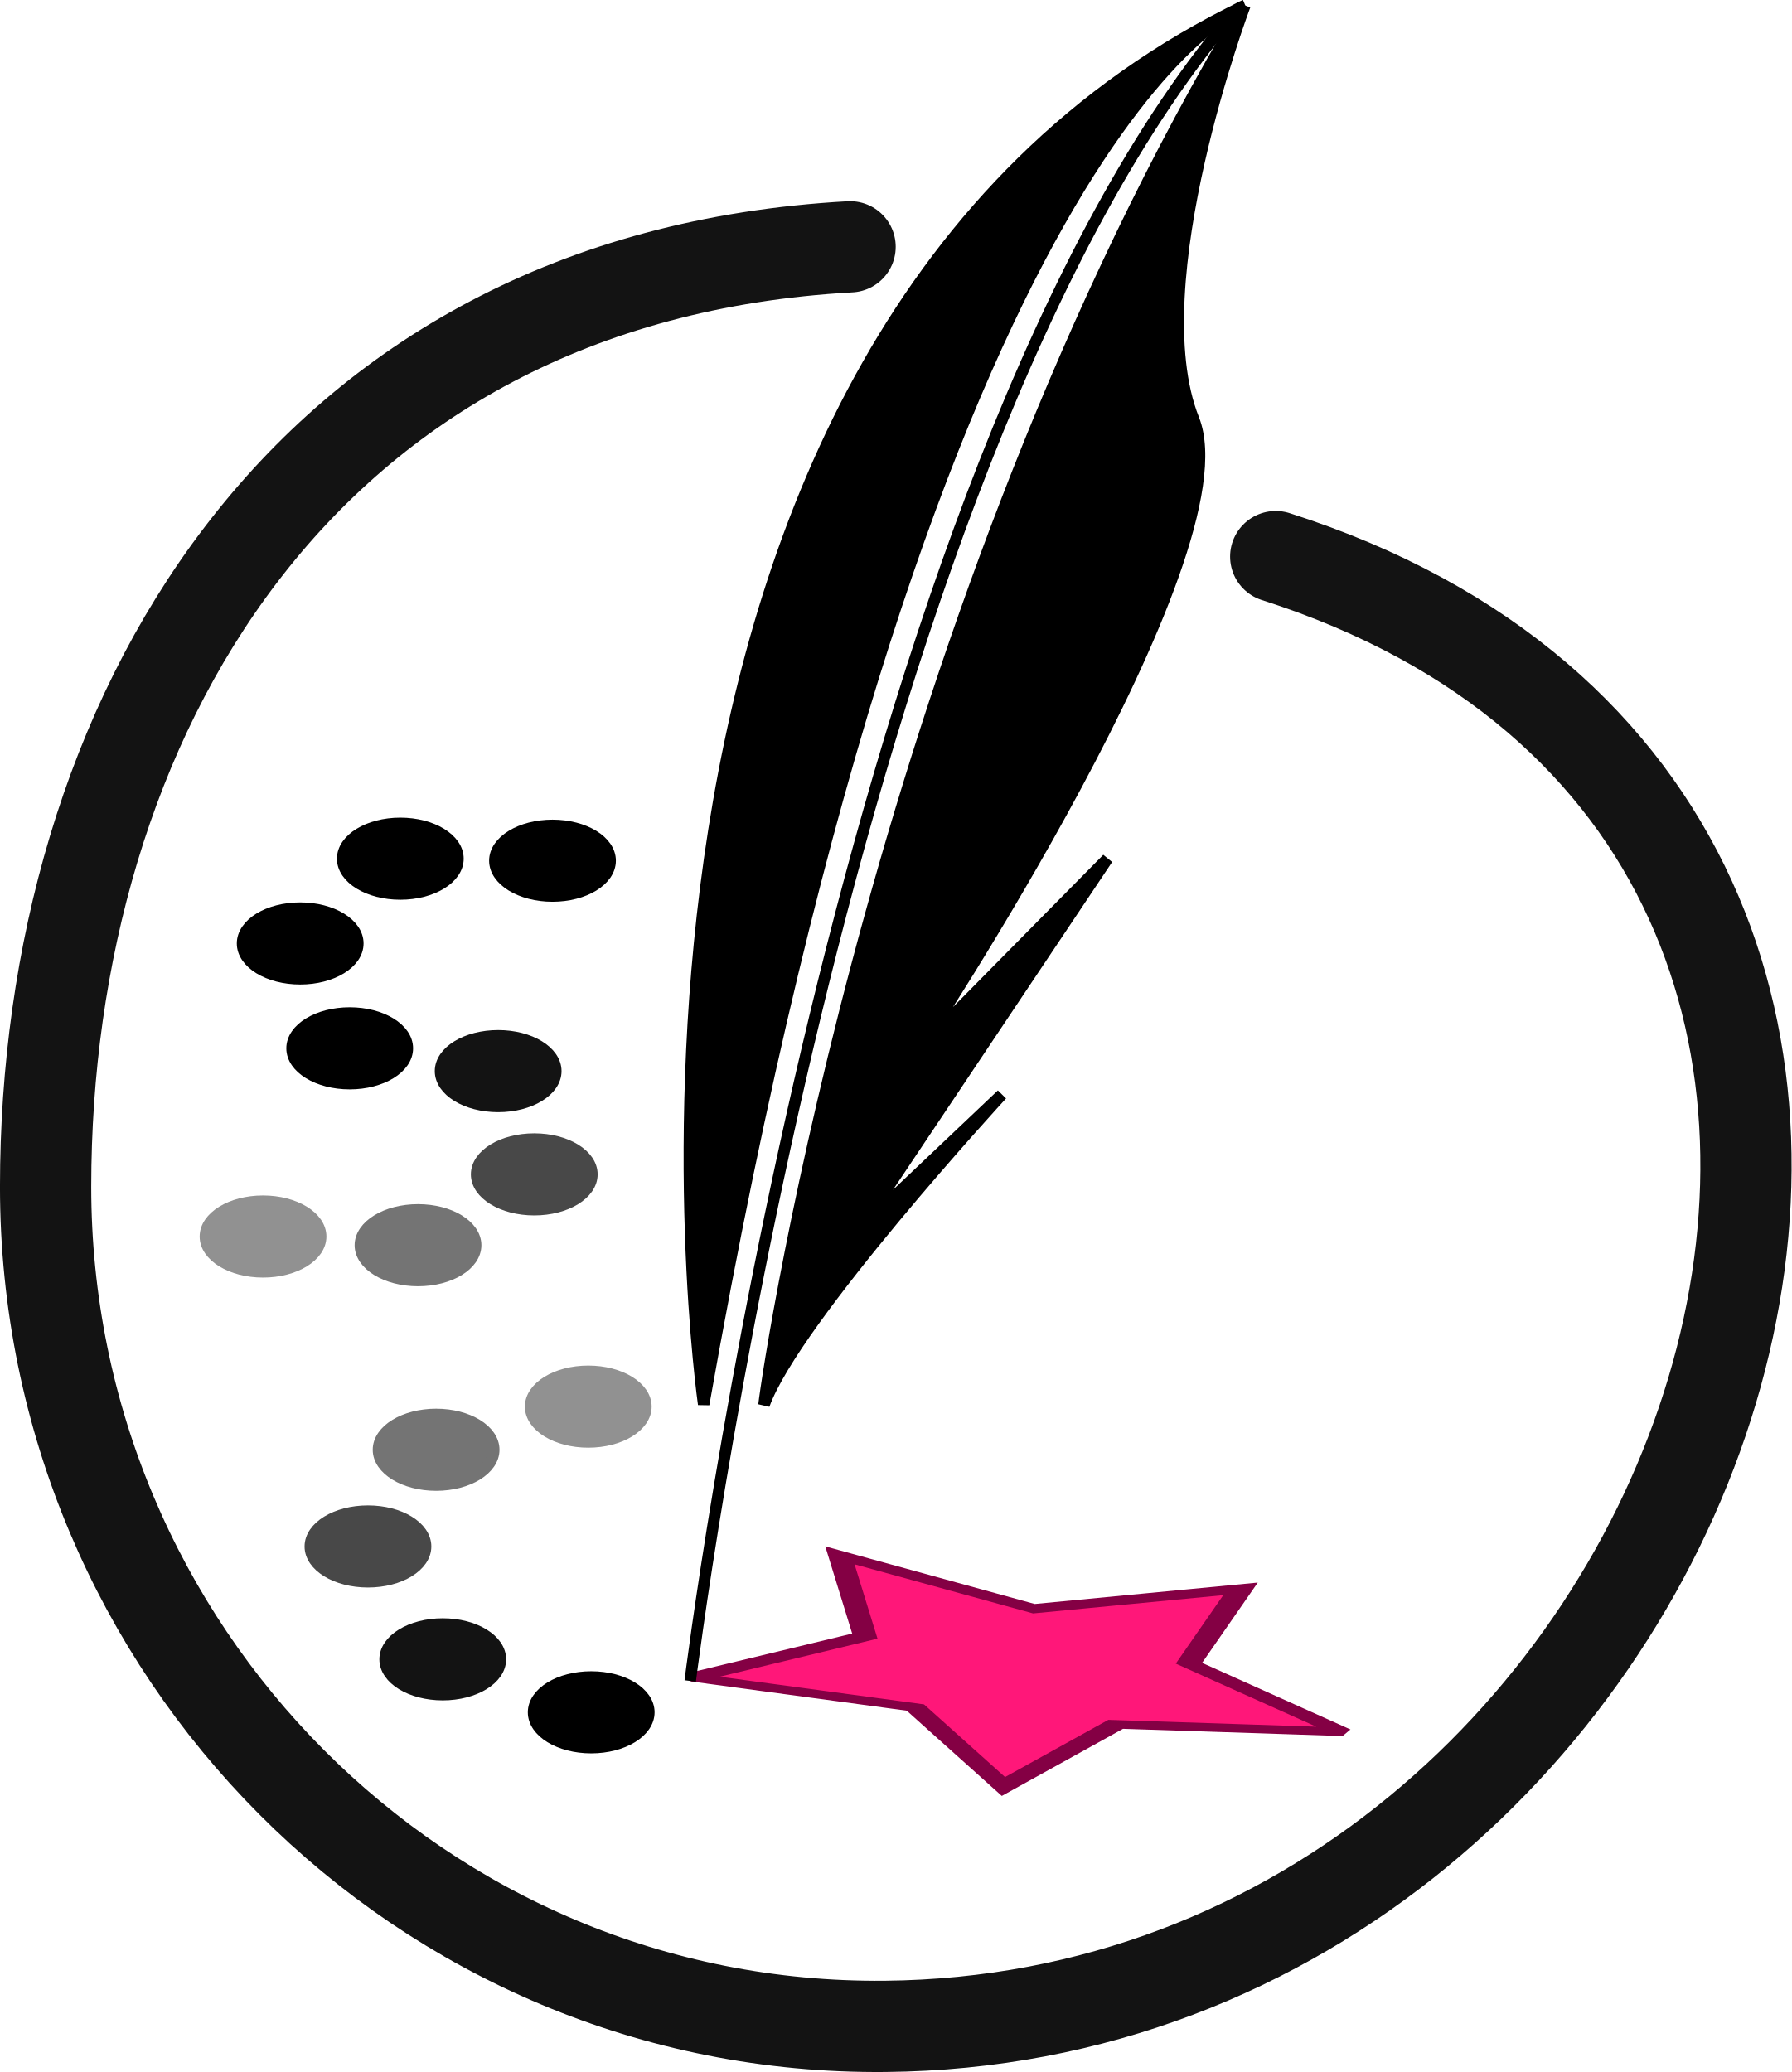
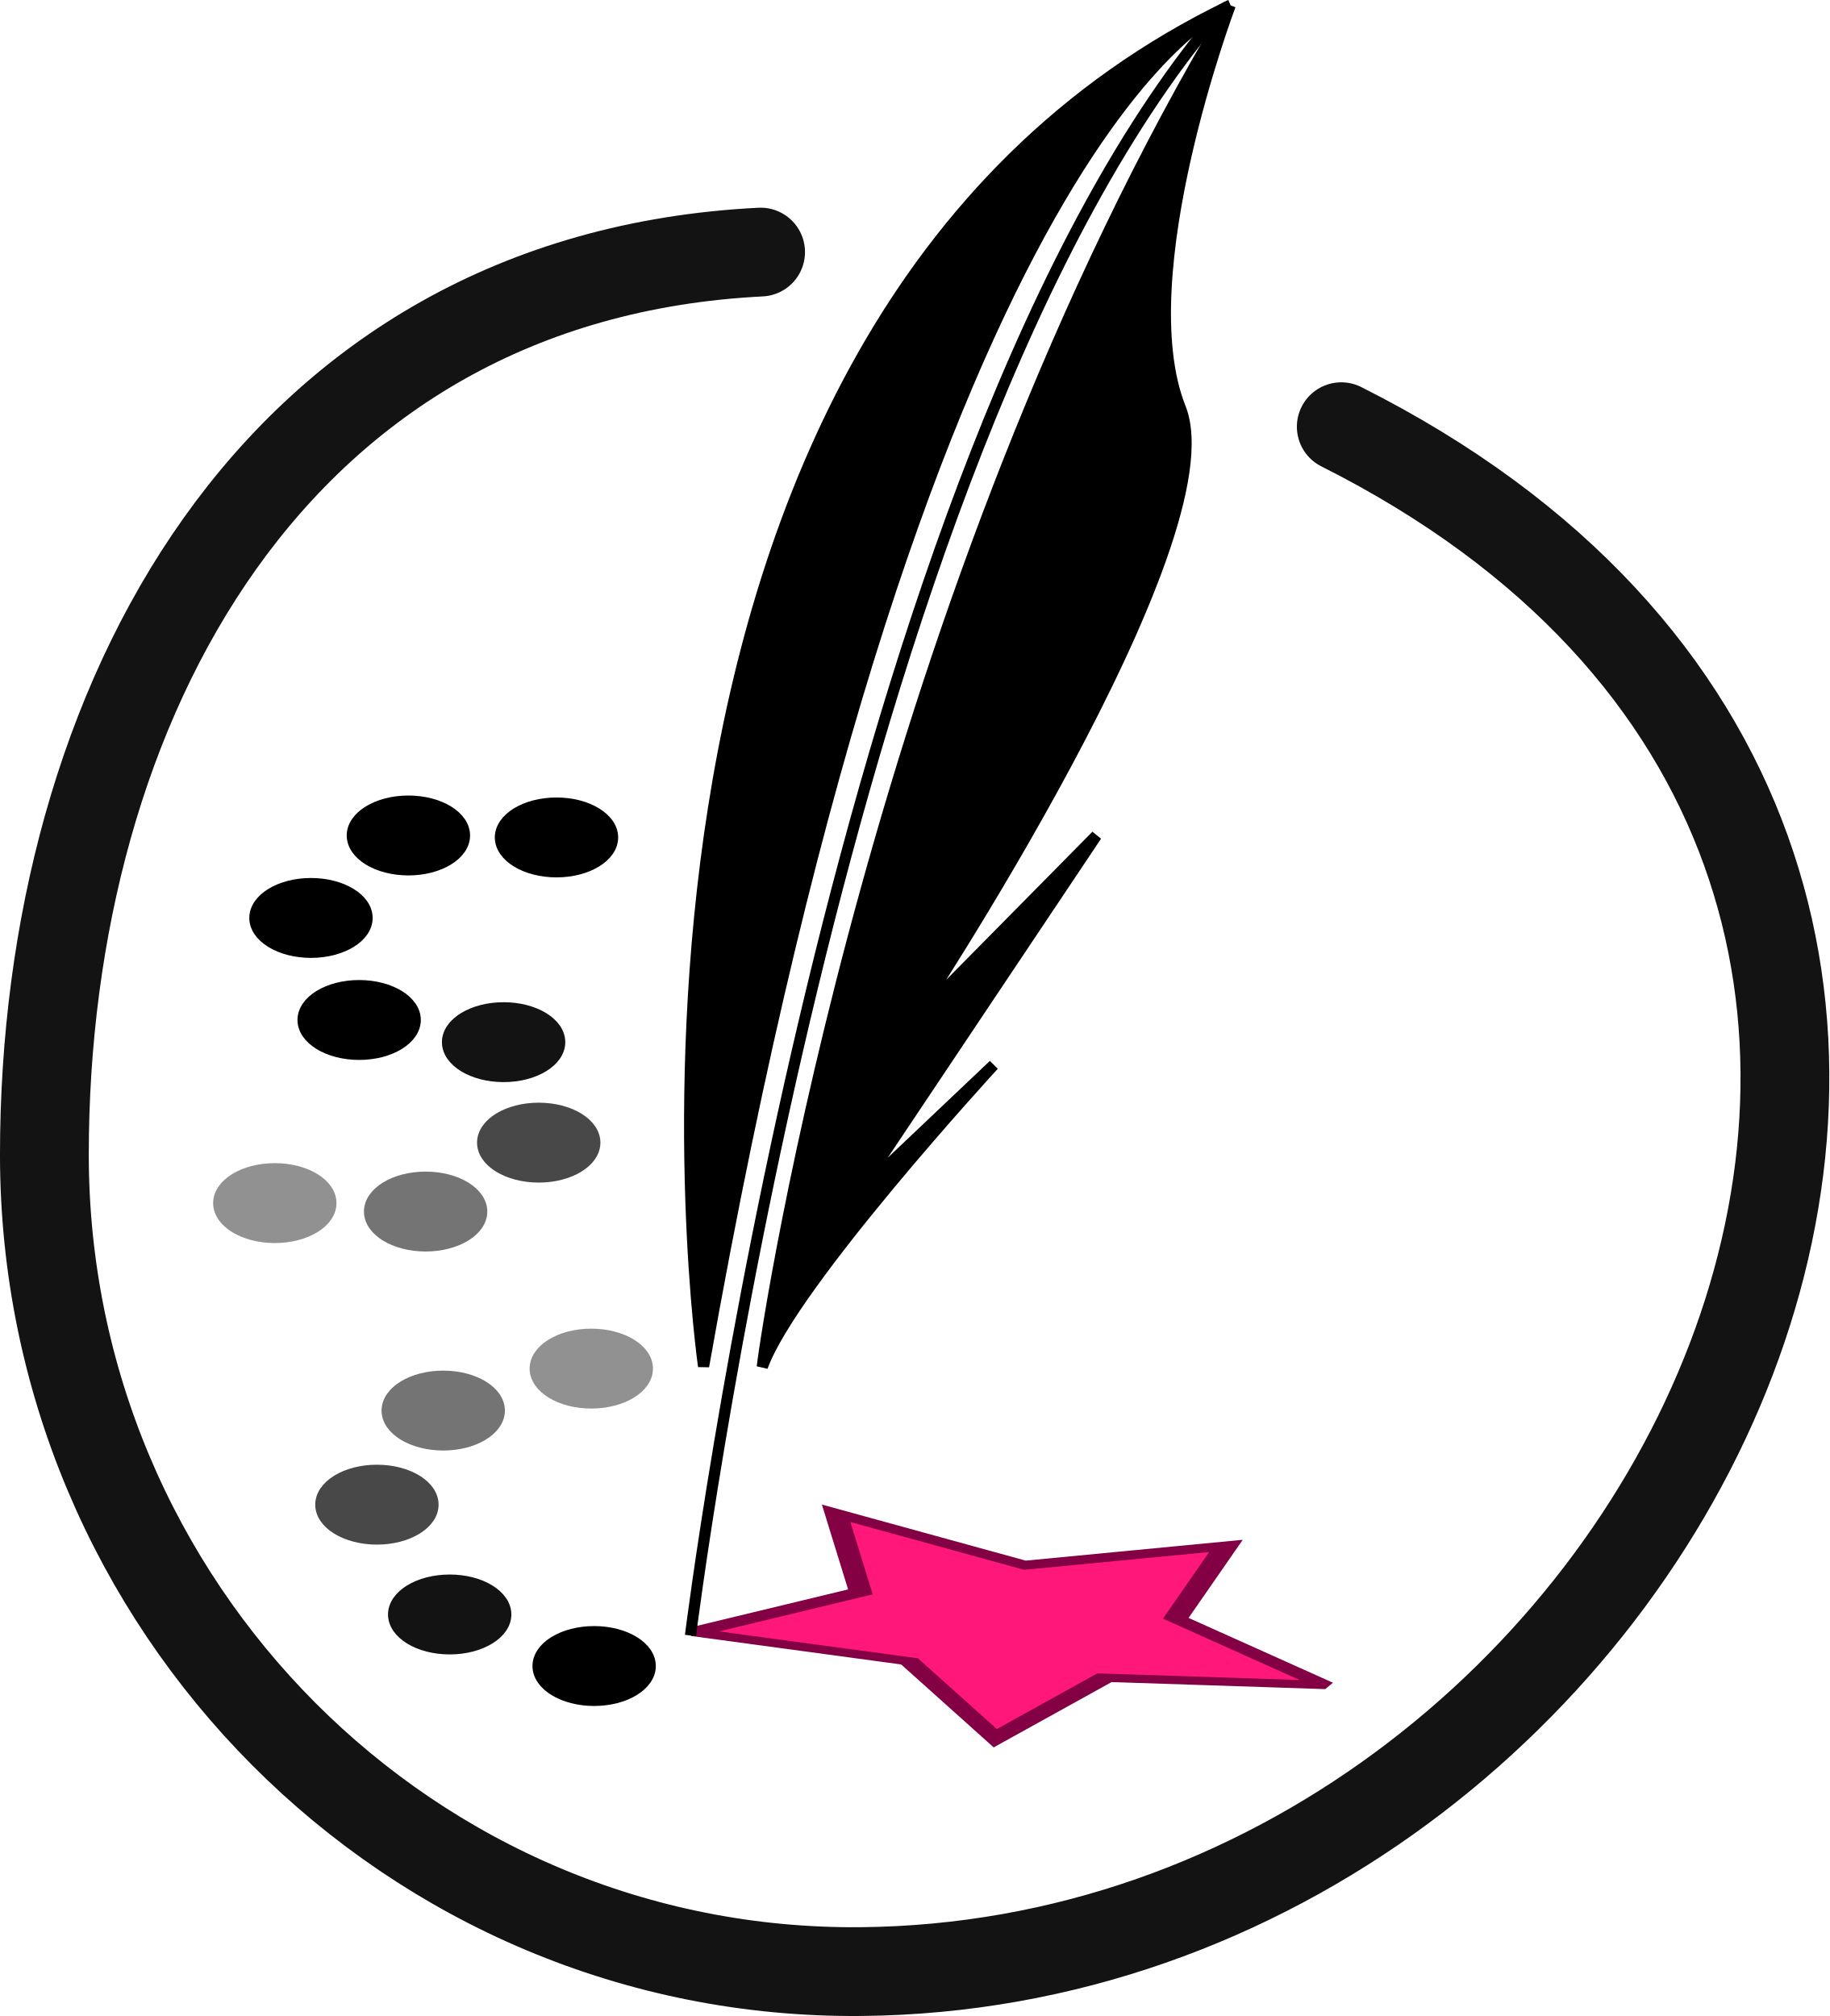
- <svg xmlns="http://www.w3.org/2000/svg" width="48.89mm" height="56.544mm" viewBox="0 0 48.89 56.544" version="1.1" id="svg1">
+ <svg xmlns="http://www.w3.org/2000/svg" width="51.3mm" height="56.544mm" viewBox="0 0 51.3 56.544" version="1.1" id="svg1">
  <defs id="defs1" />
-   <g id="layer1" transform="translate(-52.93346,-13.81491)">
-     <path id="path6" style="fill:none;stroke:#131313;stroke-width:2.49;stroke-linecap:round;stroke-dasharray:none" d="M 87.745,29.004 C 110.892,36.406 99.913,68.896 77.089,69.113 64.437,69.234 54.178,58.856 54.178,46.202 c 0,-12.653 6.913,-24.818 21.952,-25.652" />
+   <g id="layer1" transform="translate(-52.40429,-13.81491)">
+     <path id="path6" style="fill:none;stroke:#131313;stroke-width:2.49;stroke-linecap:round;stroke-dasharray:none" d="M 90.018,25.783 C 114.294,37.988 99.384,68.896 76.56,69.113 63.907,69.234 53.649,58.856 53.649,46.202 c 0,-12.653 6.442,-24.632 20.085,-25.317" />
    <path style="fill:#ff1779;fill-opacity:1;stroke:#840044;stroke-width:0.249;stroke-dasharray:none;stroke-opacity:1" id="path5" d="m 68.249,54.861 -2.136,-0.967 -2.007,1.211 0.259,-2.33 -1.772,-1.535 2.296,-0.473 0.912,-2.16 1.16,2.038 2.336,0.2 -1.579,1.733 z" transform="matrix(0.8171997,-0.8306392,-2.508654,-0.4446842,157.707,137.3453)" />
    <g id="g5" transform="translate(-0.1520992,0.04496295)">
      <path style="fill:none;stroke:#000000;stroke-width:0.313" d="m 71.92,59.642 c 0,0 4.111,-33.177 14.945,-45.64" id="path1" />
      <path style="fill:#000000;fill-opacity:1;stroke:#000000;stroke-width:0.313" d="m 72.287,52.092 c 0,0 -4.176,-29.04 14.769,-38.174 0,0 -8.553,3.003 -14.769,38.174 z" id="path2" />
      <path style="fill:#000000;fill-opacity:1;stroke:#000000;stroke-width:0.313" d="m 87.056,13.918 c 0,0 -2.868,7.598 -1.4,11.293 1.468,3.694 -7.512,17.223 -7.512,17.223 l 5.159,-5.227 -6.757,10.108 3.877,-3.675 c 0,0 -5.664,6.16 -6.49,8.469 0.136,-1.21 3.256,-21.749 13.122,-38.191" id="path3" />
    </g>
    <ellipse style="fill:#000000;fill-opacity:1;stroke:#000000;stroke-width:0.313" id="path4" cx="69.066" cy="60.543" rx="1.573" ry="0.964" />
    <ellipse style="fill:#000000;fill-opacity:1;stroke:#000000;stroke-width:0.313" id="path4-9" cx="68.01" cy="37.303" rx="1.573" ry="0.964" />
    <ellipse style="fill:#000000;fill-opacity:1;stroke:#000000;stroke-width:0.313" id="path4-3" cx="63.857" cy="37.248" rx="1.573" ry="0.964" />
    <ellipse style="fill:#000000;fill-opacity:1;stroke:#000000;stroke-width:0.313" id="path4-2" cx="61.125" cy="39.561" rx="1.573" ry="0.964" />
    <ellipse style="fill:#000000;fill-opacity:1;stroke:#000000;stroke-width:0.313" id="path4-7" cx="62.476" cy="42.423" rx="1.573" ry="0.964" />
    <ellipse style="fill:#131313;fill-opacity:1;stroke:#131313;stroke-width:0.313;stroke-opacity:1" id="path4-7-2" cx="66.527" cy="43.045" rx="1.573" ry="0.964" />
    <ellipse style="fill:#484848;fill-opacity:1;stroke:#484848;stroke-width:0.313;stroke-opacity:1" id="path4-7-9" cx="67.512" cy="45.863" rx="1.573" ry="0.964" />
    <ellipse style="fill:#747474;fill-opacity:1;stroke:#747474;stroke-width:0.313;stroke-opacity:1" id="path4-7-9-4" cx="64.34" cy="47.796" rx="1.573" ry="0.964" />
    <ellipse style="fill:#919191;fill-opacity:1;stroke:#919191;stroke-width:0.313;stroke-opacity:1" id="path4-7-9-6" cx="60.111" cy="47.559" rx="1.573" ry="0.964" />
    <ellipse style="fill:#131313;fill-opacity:1;stroke:#131313;stroke-width:0.313;stroke-opacity:1" id="path4-5" cx="65.015" cy="59.097" rx="1.573" ry="0.964" />
    <ellipse style="fill:#484848;fill-opacity:1;stroke:#484848;stroke-width:0.313;stroke-opacity:1" id="path4-5-2" cx="62.974" cy="56.017" rx="1.573" ry="0.964" />
    <ellipse style="fill:#747474;fill-opacity:1;stroke:#747474;stroke-width:0.313;stroke-opacity:1" id="path4-5-2-7" cx="64.834" cy="53.378" rx="1.573" ry="0.964" />
    <ellipse style="fill:#919191;fill-opacity:1;stroke:#919191;stroke-width:0.313;stroke-opacity:1" id="path4-5-2-7-6" cx="68.986" cy="52.201" rx="1.573" ry="0.964" />
  </g>
</svg>
